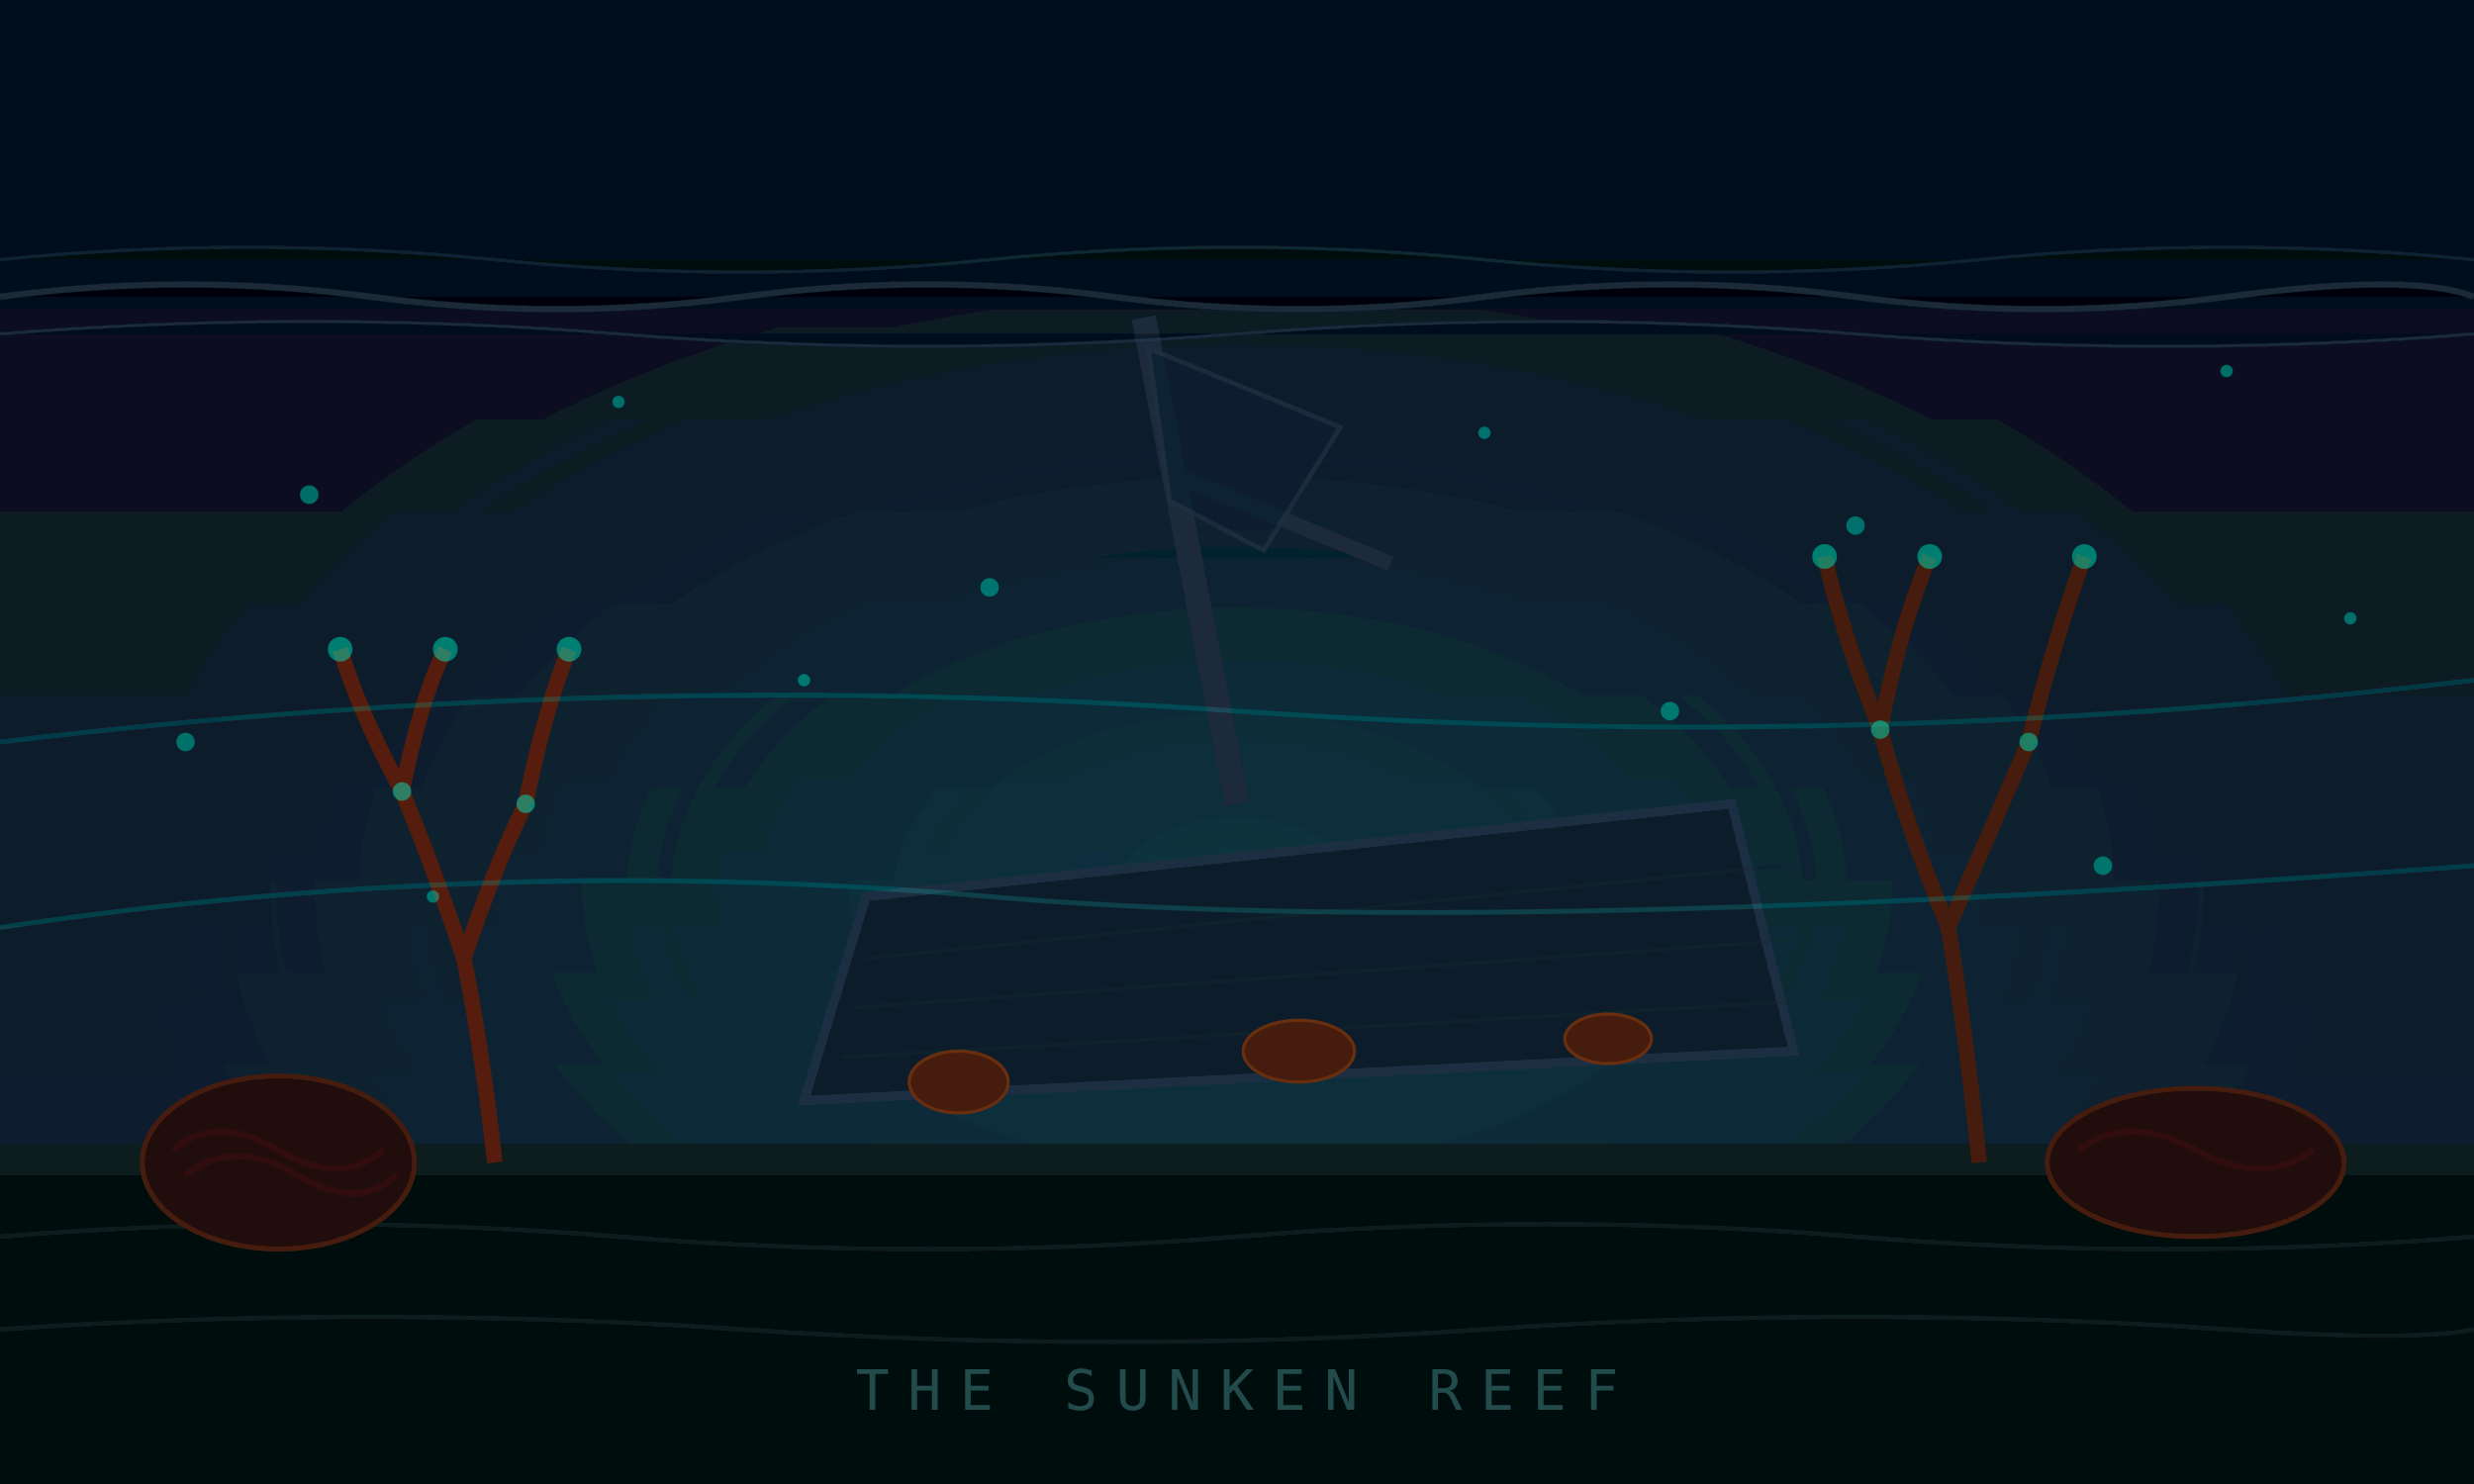
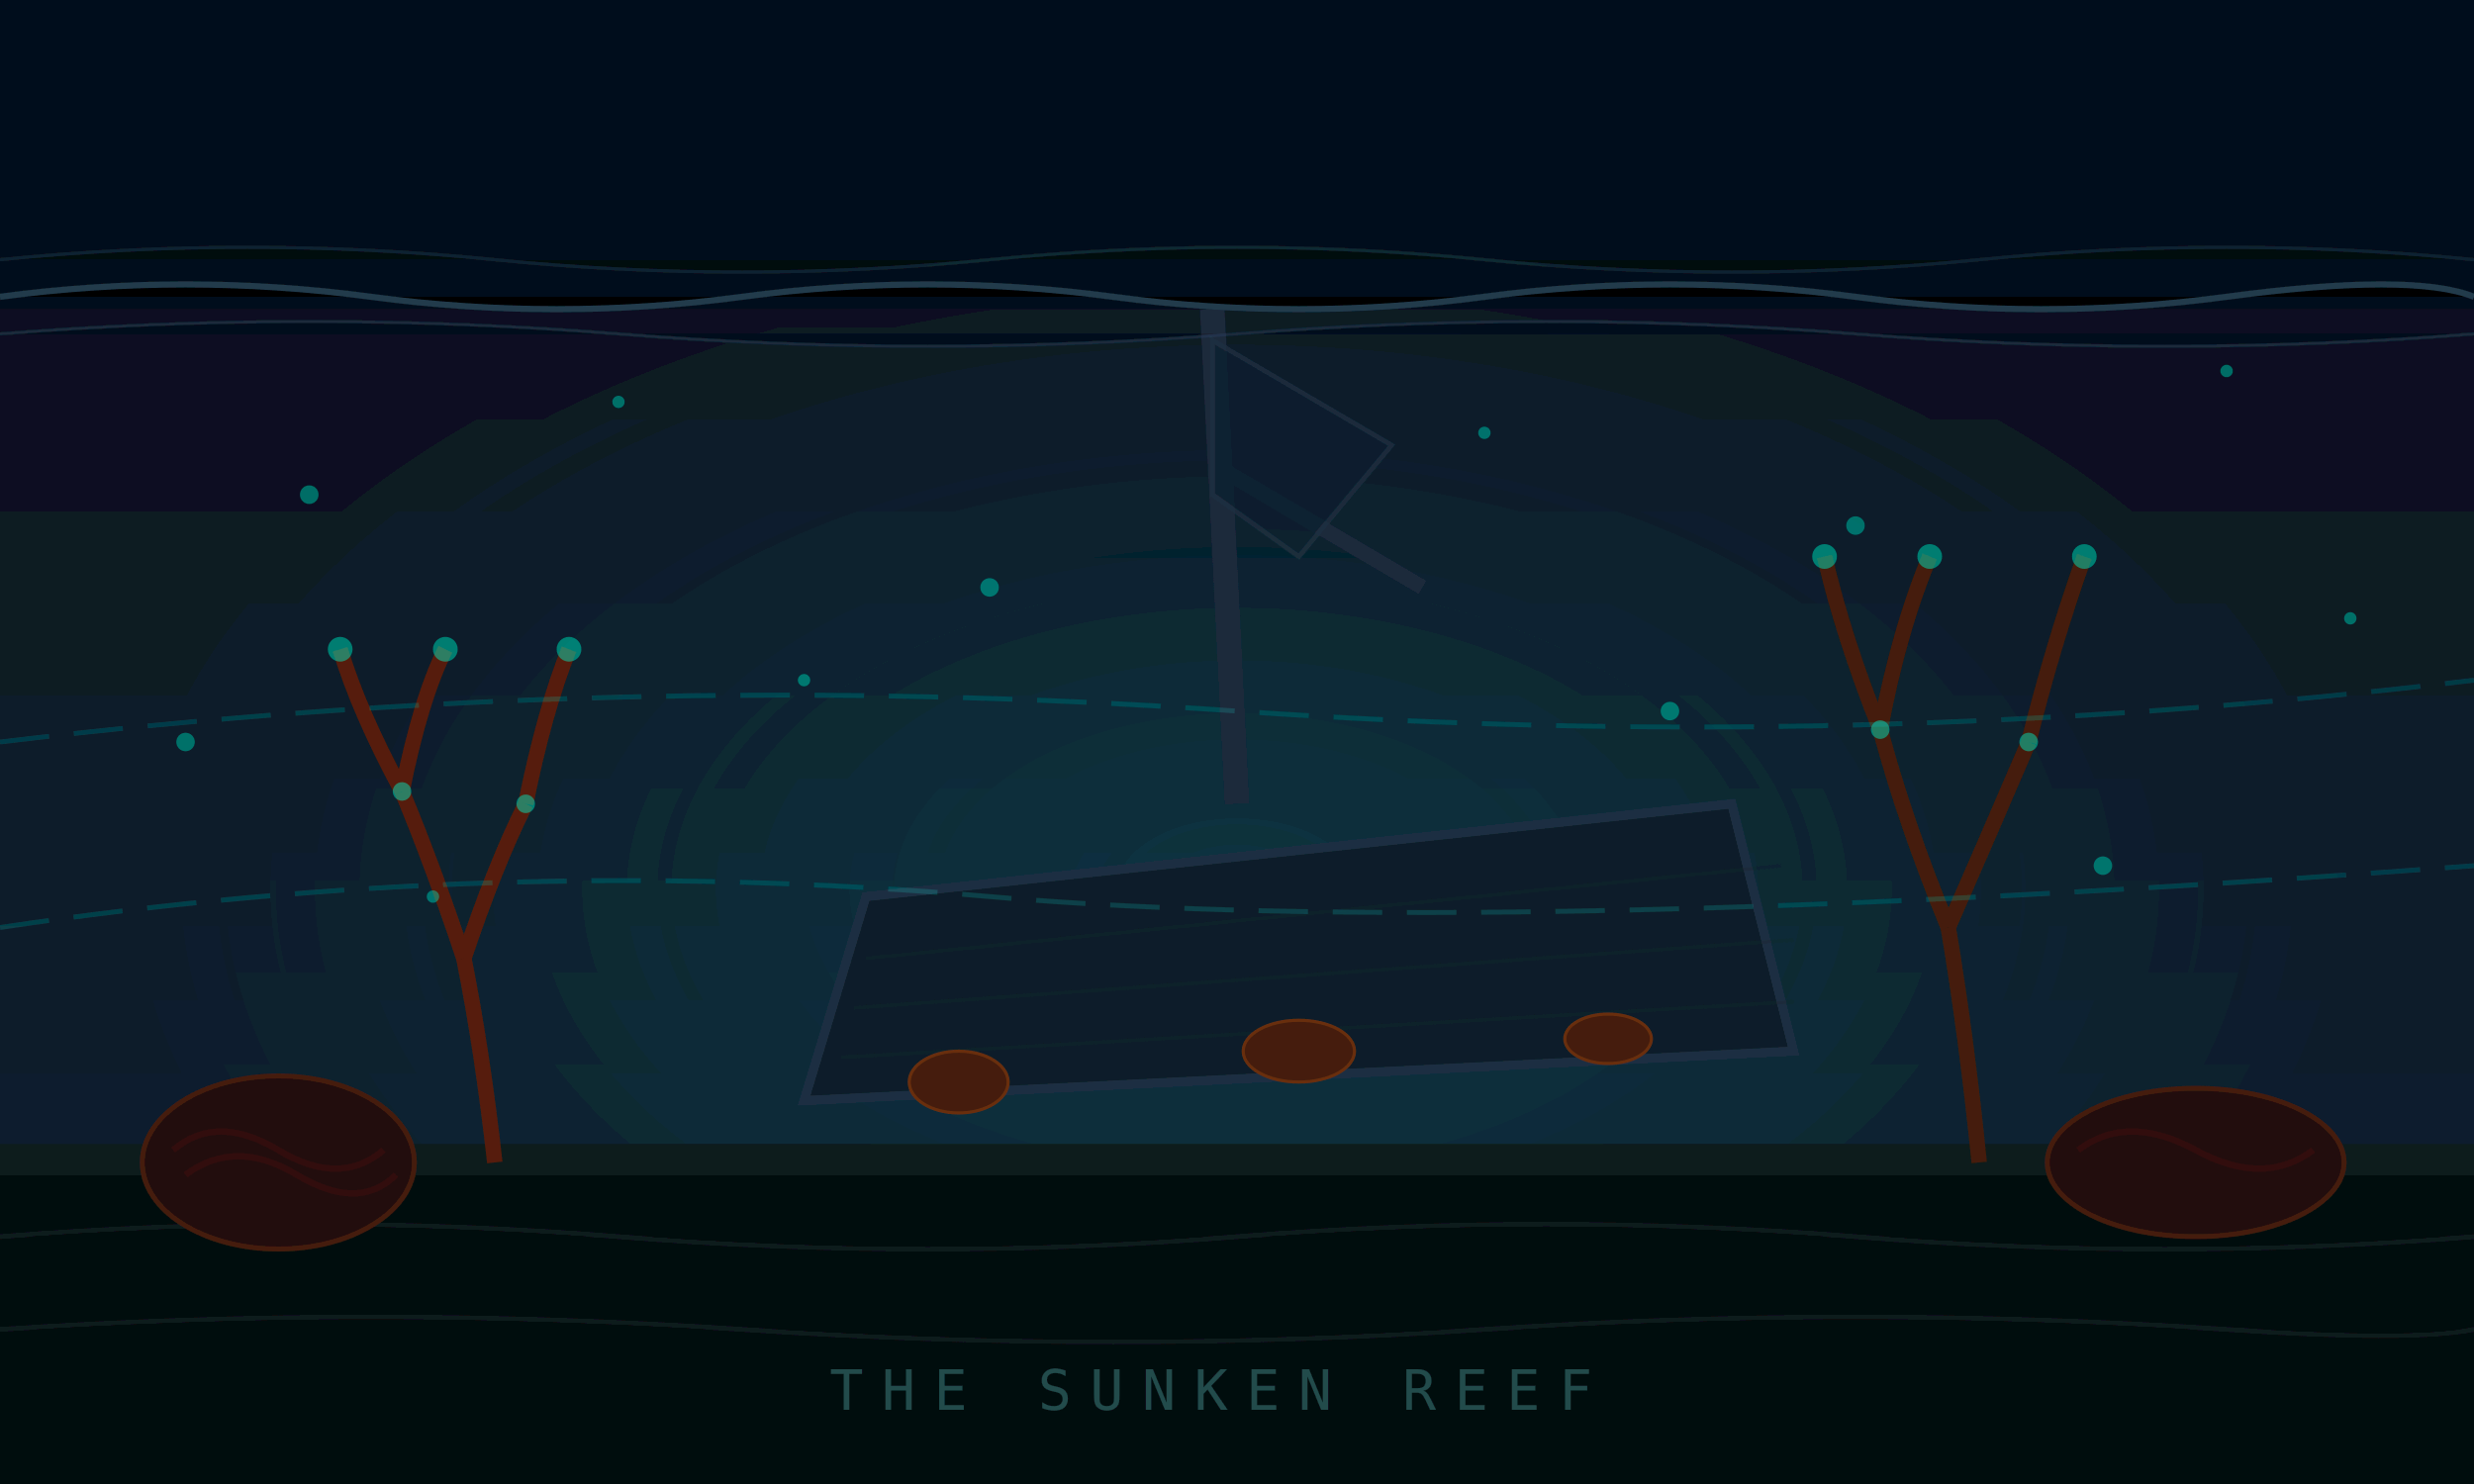
<svg xmlns="http://www.w3.org/2000/svg" viewBox="0 0 400 240" style="filter: brightness(1.4)">
  <rect width="400" height="240" fill="#04080e" />
  <linearGradient id="ocean-depth" x1="0" y1="0" x2="0" y2="1">
    <stop offset="0%" stop-color="#060c18" />
    <stop offset="50%" stop-color="#081420" />
    <stop offset="100%" stop-color="#0a1c2a" />
  </linearGradient>
  <rect width="400" height="240" fill="url(#ocean-depth)" />
  <radialGradient id="bio-glow" cx="50%" cy="60%" r="45%">
-     <stop offset="0%" stop-color="#00a8a8" stop-opacity="0.15" />
+     <stop offset="0%" stop-color="#00a8a8" stop-opacity="0.15">
+       <animate attributeName="stop-opacity" values="0.15;0.3;0.15" dur="7s" repeatCount="indefinite" />
+     </stop>
    <stop offset="100%" stop-color="#00a8a8" stop-opacity="0" />
  </radialGradient>
  <rect width="400" height="240" fill="url(#bio-glow)" />
  <rect x="0" y="188" width="400" height="52" fill="#060e10" />
  <rect x="0" y="185" width="400" height="5" fill="#0a1618" />
  <g stroke="#0e1e20" stroke-width="0.7" opacity="0.5">
    <path d="M0,200 Q50,196 100,200 Q150,204 200,200 Q250,196 300,200 Q350,204 400,200" />
    <path d="M0,215 Q60,211 120,215 Q180,219 240,215 Q300,211 360,215 Q390,217 400,215" />
  </g>
  <g fill="#1e0c08" stroke="#3a1810" stroke-width="0.8">
    <ellipse cx="45" cy="188" rx="22" ry="14" />
    <g stroke="#2a0e08" stroke-width="1" fill="none">
      <path d="M28,186 Q35,180 45,186 Q55,192 62,186" />
      <path d="M30,190 Q38,184 48,190 Q58,196 64,190" />
    </g>
  </g>
  <g stroke="#4a1808" stroke-width="2.5" fill="none">
    <path d="M80,188 Q78,170 75,155" />
    <path d="M75,155 Q70,140 65,128" />
    <path d="M75,155 Q80,140 85,130" />
    <path d="M65,128 Q58,115 55,105" />
    <path d="M65,128 Q68,113 72,105" />
    <path d="M85,130 Q88,115 92,105" />
  </g>
-   <g fill="#00c0a0" opacity="0.5">
-     <circle cx="55" cy="105" r="2" />
-     <circle cx="72" cy="105" r="2" />
-     <circle cx="92" cy="105" r="2" />
-     <circle cx="65" cy="128" r="1.5" />
-     <circle cx="85" cy="130" r="1.5" />
+   <g fill="#00c0a0">
+     <circle cx="55" cy="105" r="2" opacity="0.5">
+       <animate attributeName="opacity" values="0.5;1;0.2;0.8;0.5" dur="4s" repeatCount="indefinite" />
+     </circle>
+     <circle cx="72" cy="105" r="2" opacity="0.5">
+       <animate attributeName="opacity" values="0.5;0.2;1;0.5" dur="5s" begin="1s" repeatCount="indefinite" />
+     </circle>
+     <circle cx="92" cy="105" r="2" opacity="0.5">
+       <animate attributeName="opacity" values="0.5;1;0.3;0.5" dur="3.5s" begin="0.5s" repeatCount="indefinite" />
+     </circle>
+     <circle cx="65" cy="128" r="1.5" opacity="0.5">
+       <animate attributeName="opacity" values="0.5;0.9;0.2;0.5" dur="6s" begin="2s" repeatCount="indefinite" />
+     </circle>
+     <circle cx="85" cy="130" r="1.5" opacity="0.5">
+       <animate attributeName="opacity" values="0.5;0.2;0.8;0.5" dur="4.5s" begin="1.5s" repeatCount="indefinite" />
+     </circle>
  </g>
  <g stroke="#3a1808" stroke-width="2.5" fill="none">
    <path d="M320,188 Q318,168 315,150" />
    <path d="M315,150 Q308,133 304,118" />
    <path d="M315,150 Q322,134 328,120" />
    <path d="M304,118 Q298,103 295,90" />
    <path d="M304,118 Q307,102 312,90" />
    <path d="M328,120 Q332,104 337,90" />
  </g>
-   <g fill="#00c0a0" opacity="0.5">
-     <circle cx="295" cy="90" r="2" />
-     <circle cx="312" cy="90" r="2" />
-     <circle cx="337" cy="90" r="2" />
-     <circle cx="304" cy="118" r="1.5" />
-     <circle cx="328" cy="120" r="1.5" />
+   <g fill="#00c0a0">
+     <circle cx="295" cy="90" r="2" opacity="0.5">
+       <animate attributeName="opacity" values="0.5;0.2;1;0.5" dur="4s" begin="0.8s" repeatCount="indefinite" />
+     </circle>
+     <circle cx="312" cy="90" r="2" opacity="0.5">
+       <animate attributeName="opacity" values="0.5;1;0.3;0.5" dur="5.5s" begin="2.2s" repeatCount="indefinite" />
+     </circle>
+     <circle cx="337" cy="90" r="2" opacity="0.5">
+       <animate attributeName="opacity" values="0.5;0.8;0.2;0.5" dur="3.8s" repeatCount="indefinite" />
+     </circle>
+     <circle cx="304" cy="118" r="1.5" opacity="0.5">
+       <animate attributeName="opacity" values="0.5;0.2;0.9;0.5" dur="6s" begin="3s" repeatCount="indefinite" />
+     </circle>
+     <circle cx="328" cy="120" r="1.5" opacity="0.5">
+       <animate attributeName="opacity" values="0.5;1;0.2;0.5" dur="4.5s" begin="1s" repeatCount="indefinite" />
+     </circle>
  </g>
  <g fill="#1e0c08" stroke="#3a1810" stroke-width="0.8">
    <ellipse cx="355" cy="188" rx="24" ry="12" />
    <g stroke="#2a0e08" stroke-width="1" fill="none">
      <path d="M336,186 Q344,180 355,186 Q366,192 374,186" />
    </g>
  </g>
  <polygon points="140,145 280,130 290,170 130,178" fill="#0c1820" stroke="#182838" stroke-width="1.5" />
  <g stroke="#141e2a" stroke-width="0.6" opacity="0.4">
    <line x1="140" y1="155" x2="288" y2="140" />
    <line x1="138" y1="163" x2="290" y2="152" />
    <line x1="136" y1="171" x2="290" y2="162" />
  </g>
-   <line x1="200" y1="130" x2="196" y2="50" stroke="#162030" stroke-width="4" transform="rotate(-8,200,130)" />
-   <line x1="196" y1="75" x2="230" y2="95" stroke="#162030" stroke-width="2.5" transform="rotate(-8,200,130)" />
-   <polygon points="196,55 225,72 210,90 196,80" fill="#0e1828" stroke="#182838" stroke-width="0.8" opacity="0.7" transform="rotate(-8,200,130)" />
+   <g>
+     <animateTransform attributeName="transform" type="rotate" values="-8 200 130; -6 200 130; -8 200 130; -10 200 130; -8 200 130" dur="14s" repeatCount="indefinite" />
+     <line x1="200" y1="130" x2="196" y2="50" stroke="#162030" stroke-width="4" />
+     <line x1="196" y1="75" x2="230" y2="95" stroke="#162030" stroke-width="2.5" />
+     <polygon points="196,55 225,72 210,90 196,80" fill="#0e1828" stroke="#182838" stroke-width="0.8" opacity="0.7" />
+   </g>
  <g fill="#3a1808" stroke="#5a2810" stroke-width="0.5">
    <ellipse cx="155" cy="175" rx="8" ry="5" />
    <ellipse cx="260" cy="168" rx="7" ry="4" />
    <ellipse cx="210" cy="170" rx="9" ry="5" />
  </g>
  <rect x="0" y="0" width="400" height="50" fill="#060e14" opacity="0.7" />
-   <g stroke="#1a3040" stroke-width="1" opacity="0.6">
+   <g stroke="#1a3040" stroke-width="1">
+     <animate attributeName="opacity" values="0.6;1;0.6" dur="5s" repeatCount="indefinite" />
    <path d="M0,48 Q30,44 60,48 Q90,52 120,48 Q150,44 180,48 Q210,52 240,48 Q270,44 300,48 Q330,52 360,48 Q390,44 400,48" />
  </g>
  <g stroke="#2a4860" stroke-width="0.5" opacity="0.3">
    <path d="M0,42 Q40,38 80,42 Q120,46 160,42 Q200,38 240,42 Q280,46 320,42 Q360,38 400,42" />
    <path d="M0,54 Q50,50 100,54 Q150,58 200,54 Q250,50 300,54 Q350,58 400,54" />
  </g>
  <g fill="#00d0b0" opacity="0.4">
-     <circle cx="50" cy="80" r="1.5" />
-     <circle cx="100" cy="65" r="1" />
-     <circle cx="160" cy="95" r="1.5" />
-     <circle cx="240" cy="70" r="1" />
-     <circle cx="300" cy="85" r="1.5" />
-     <circle cx="360" cy="60" r="1" />
-     <circle cx="30" cy="120" r="1.5" />
-     <circle cx="130" cy="110" r="1" />
-     <circle cx="270" cy="115" r="1.5" />
-     <circle cx="380" cy="100" r="1" />
-     <circle cx="70" cy="145" r="1" />
-     <circle cx="340" cy="140" r="1.5" />
+     <circle cx="50" cy="80" r="1.5">
+       <animateTransform attributeName="transform" type="translate" values="0 0; -2 -30; -2 -60" dur="12s" repeatCount="indefinite" />
+       <animate attributeName="opacity" values="0.4;0.4;0" dur="12s" repeatCount="indefinite" />
+     </circle>
+     <circle cx="100" cy="65" r="1">
+       <animateTransform attributeName="transform" type="translate" values="0 0; 2 -40; 2 -80" dur="14s" begin="3s" repeatCount="indefinite" />
+       <animate attributeName="opacity" values="0.4;0.4;0" dur="14s" begin="3s" repeatCount="indefinite" />
+     </circle>
+     <circle cx="160" cy="95" r="1.5">
+       <animateTransform attributeName="transform" type="translate" values="0 0; -3 -35; -3 -70" dur="13s" begin="1s" repeatCount="indefinite" />
+       <animate attributeName="opacity" values="0.4;0.4;0" dur="13s" begin="1s" repeatCount="indefinite" />
+     </circle>
+     <circle cx="240" cy="70" r="1">
+       <animateTransform attributeName="transform" type="translate" values="0 0; 2 -25; 2 -50" dur="11s" begin="5s" repeatCount="indefinite" />
+       <animate attributeName="opacity" values="0.4;0.4;0" dur="11s" begin="5s" repeatCount="indefinite" />
+     </circle>
+     <circle cx="300" cy="85" r="1.5">
+       <animateTransform attributeName="transform" type="translate" values="0 0; -2 -30; -2 -60" dur="12s" begin="2s" repeatCount="indefinite" />
+       <animate attributeName="opacity" values="0.4;0.4;0" dur="12s" begin="2s" repeatCount="indefinite" />
+     </circle>
+     <circle cx="360" cy="60" r="1">
+       <animateTransform attributeName="transform" type="translate" values="0 0; 3 -20; 3 -40" dur="10s" begin="4s" repeatCount="indefinite" />
+       <animate attributeName="opacity" values="0.4;0.4;0" dur="10s" begin="4s" repeatCount="indefinite" />
+     </circle>
+     <circle cx="30" cy="120" r="1.5">
+       <animateTransform attributeName="transform" type="translate" values="0 0; -2 -40; -2 -80" dur="15s" begin="6s" repeatCount="indefinite" />
+       <animate attributeName="opacity" values="0.4;0.4;0" dur="15s" begin="6s" repeatCount="indefinite" />
+     </circle>
+     <circle cx="130" cy="110" r="1">
+       <animateTransform attributeName="transform" type="translate" values="0 0; 2 -35; 2 -70" dur="13s" begin="7s" repeatCount="indefinite" />
+       <animate attributeName="opacity" values="0.4;0.4;0" dur="13s" begin="7s" repeatCount="indefinite" />
+     </circle>
+     <circle cx="270" cy="115" r="1.5">
+       <animateTransform attributeName="transform" type="translate" values="0 0; -3 -30; -3 -60" dur="14s" begin="8s" repeatCount="indefinite" />
+       <animate attributeName="opacity" values="0.4;0.4;0" dur="14s" begin="8s" repeatCount="indefinite" />
+     </circle>
+     <circle cx="380" cy="100" r="1">
+       <animateTransform attributeName="transform" type="translate" values="0 0; 2 -25; 2 -50" dur="12s" begin="9s" repeatCount="indefinite" />
+       <animate attributeName="opacity" values="0.4;0.4;0" dur="12s" begin="9s" repeatCount="indefinite" />
+     </circle>
+     <circle cx="70" cy="145" r="1">
+       <animateTransform attributeName="transform" type="translate" values="0 0; -2 -50; -2 -100" dur="18s" begin="10s" repeatCount="indefinite" />
+       <animate attributeName="opacity" values="0.4;0.4;0" dur="18s" begin="10s" repeatCount="indefinite" />
+     </circle>
+     <circle cx="340" cy="140" r="1.5">
+       <animateTransform attributeName="transform" type="translate" values="0 0; 3 -45; 3 -90" dur="16s" begin="11s" repeatCount="indefinite" />
+       <animate attributeName="opacity" values="0.4;0.4;0" dur="16s" begin="11s" repeatCount="indefinite" />
+     </circle>
  </g>
-   <g stroke="#00a8a8" stroke-width="0.8" fill="none" opacity="0.2">
-     <path d="M0,120 Q100,108 200,115 Q300,122 400,110" />
-     <path d="M0,150 Q80,138 160,145 Q240,152 400,140" />
+   <g fill="none" opacity="0.2">
+     <path d="M0,120 Q100,108 200,115 Q300,122 400,110" stroke="#00a8a8" stroke-width="0.8" stroke-dasharray="8,4">
+       <animate attributeName="stroke-dashoffset" from="0" to="-24" dur="3s" repeatCount="indefinite" />
+     </path>
+     <path d="M0,150 Q80,138 160,145 Q240,152 400,140" stroke="#00a8a8" stroke-width="0.8" stroke-dasharray="8,4">
+       <animate attributeName="stroke-dashoffset" from="0" to="-24" dur="3.5s" repeatCount="indefinite" />
+     </path>
  </g>
-   <text x="200" y="228" font-family="monospace" font-size="9" fill="#1a4040" text-anchor="middle" letter-spacing="3">THE SUNKEN REEF</text>
+   <text x="200" y="228" font-family="monospace" font-size="9" fill="#1a4040" text-anchor="middle" letter-spacing="3">THE SUNKEN REEF
+     <animate attributeName="opacity" values="0.7;1;0.7" dur="8s" repeatCount="indefinite" />
+   </text>
</svg>
